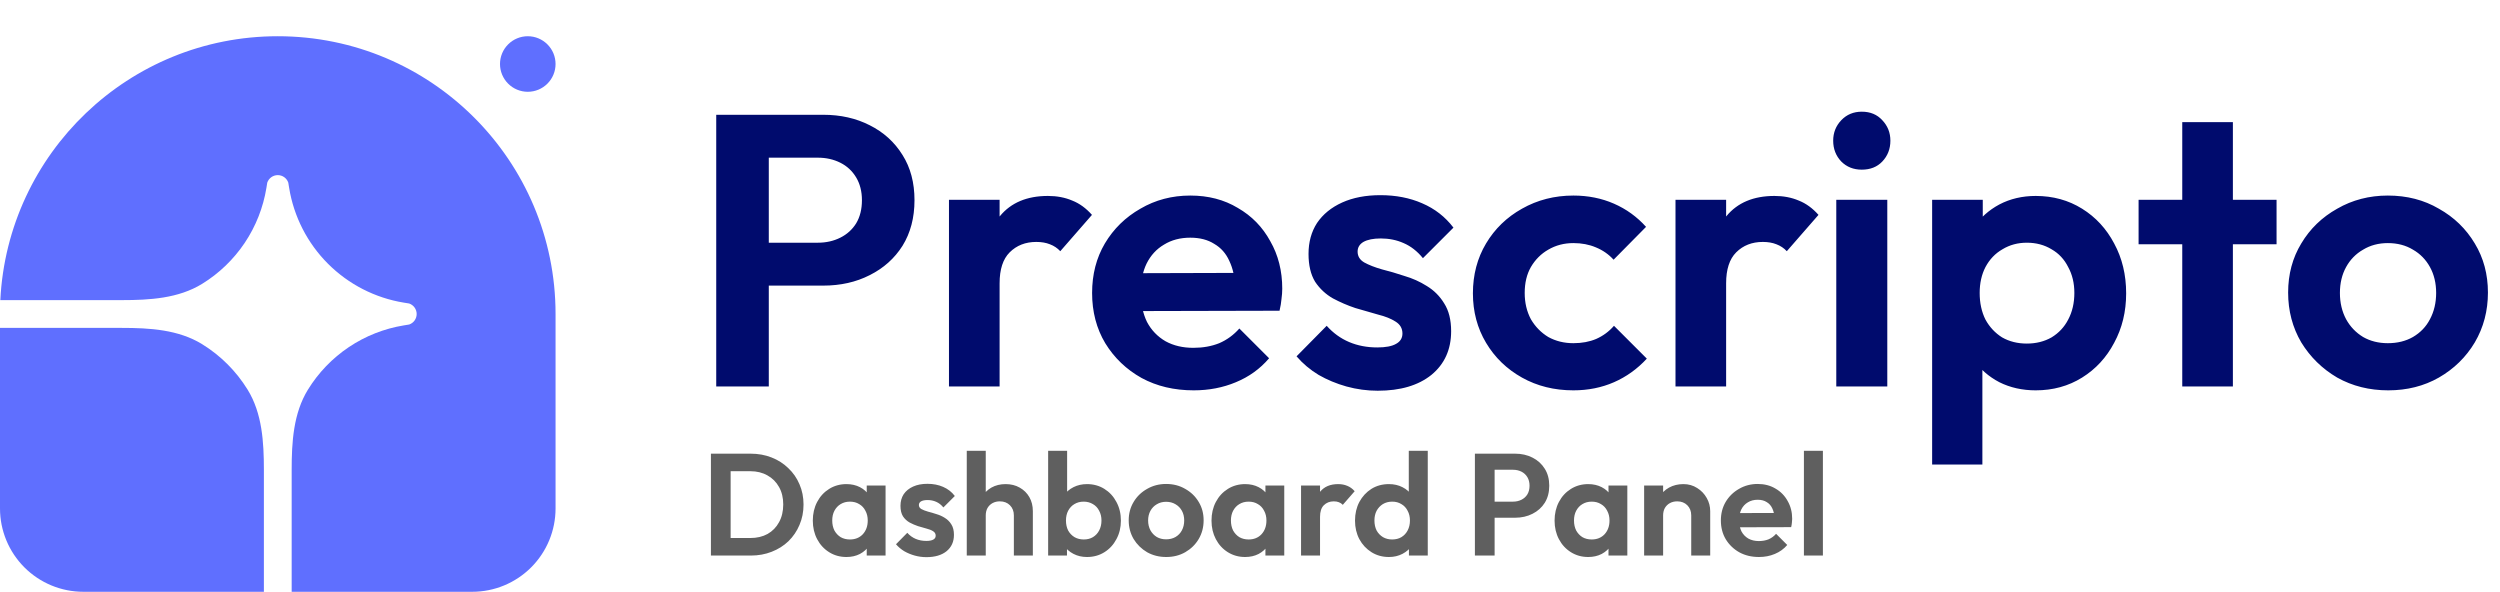
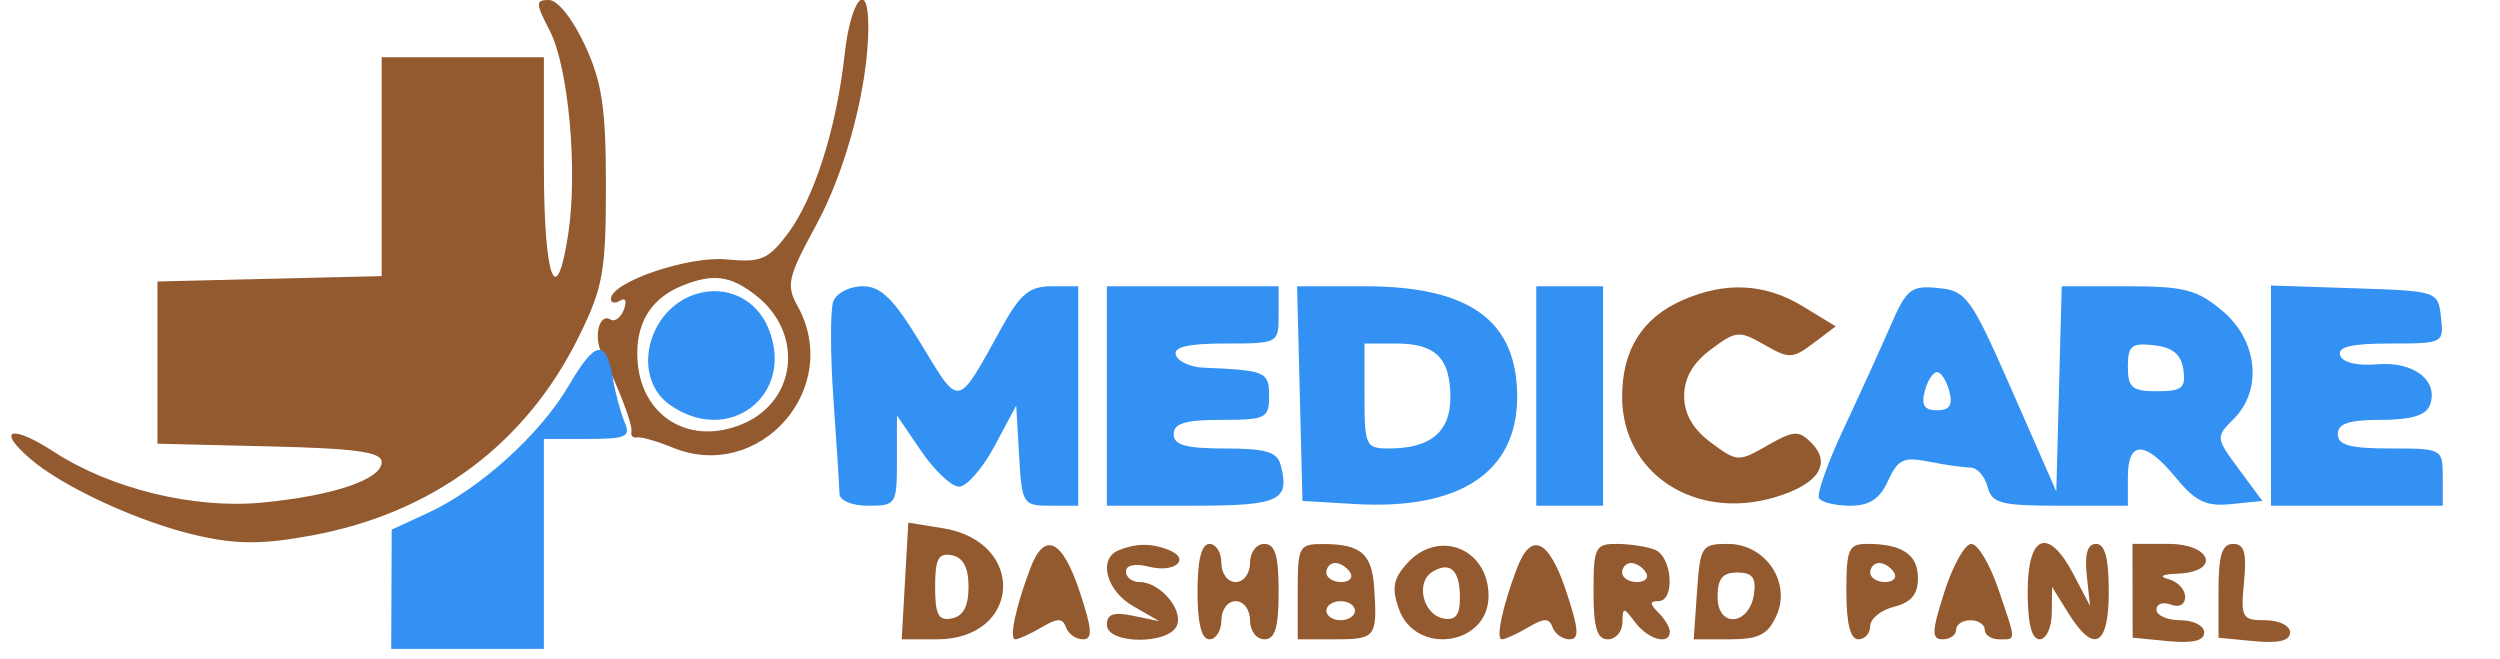
- <svg xmlns="http://www.w3.org/2000/svg" width="207" height="49" viewBox="0 0 207 49" fill="none">
-   <path d="M23 3C35.703 3 46 13.297 46 26V42.1C46 43.93 45.273 45.685 43.979 46.979C42.685 48.273 40.93 49 39.1 49H24.15V38.91C24.15 36.608 24.29 34.222 25.497 32.263C26.362 30.859 27.518 29.657 28.888 28.738C30.258 27.82 31.81 27.208 33.437 26.942L33.878 26.87C34.059 26.808 34.217 26.691 34.328 26.535C34.44 26.379 34.5 26.192 34.5 26C34.5 25.808 34.44 25.621 34.328 25.465C34.217 25.309 34.059 25.192 33.878 25.129L33.437 25.058C31.059 24.67 28.863 23.544 27.159 21.84C25.456 20.137 24.33 17.941 23.942 15.563L23.87 15.122C23.808 14.941 23.691 14.783 23.535 14.671C23.379 14.56 23.192 14.5 23 14.5C22.808 14.5 22.621 14.56 22.465 14.671C22.309 14.783 22.191 14.941 22.129 15.122L22.058 15.563C21.792 17.19 21.18 18.741 20.261 20.111C19.343 21.481 18.141 22.638 16.737 23.502C14.777 24.71 12.392 24.85 10.09 24.85H0.027C0.629 12.682 10.683 3 23 3Z" fill="#5F6FFF" />
-   <path d="M0 27.15H10.09C12.392 27.15 14.777 27.29 16.737 28.498C18.269 29.442 19.558 30.731 20.502 32.263C21.71 34.222 21.85 36.608 21.85 38.91V49H6.9C5.07 49 3.315 48.273 2.021 46.979C0.727 45.685 0 43.93 0 42.1L0 27.15ZM46 5.3C46 5.91 45.758 6.495 45.326 6.926C44.895 7.358 44.31 7.6 43.7 7.6C43.09 7.6 42.505 7.358 42.074 6.926C41.642 6.495 41.4 5.91 41.4 5.3C41.4 4.69 41.642 4.105 42.074 3.674C42.505 3.242 43.09 3 43.7 3C44.31 3 44.895 3.242 45.326 3.674C45.758 4.105 46 4.69 46 5.3Z" fill="#5F6FFF" />
-   <path d="M62.504 23.648V20.096H67.72C68.403 20.096 69.021 19.957 69.576 19.68C70.131 19.403 70.568 19.008 70.888 18.496C71.208 17.963 71.368 17.323 71.368 16.576C71.368 15.851 71.208 15.221 70.888 14.688C70.568 14.155 70.131 13.749 69.576 13.472C69.021 13.195 68.403 13.056 67.72 13.056H62.504V9.504H68.168C69.597 9.504 70.877 9.792 72.008 10.368C73.16 10.944 74.067 11.765 74.728 12.832C75.389 13.877 75.72 15.125 75.72 16.576C75.72 18.027 75.389 19.285 74.728 20.352C74.067 21.397 73.16 22.208 72.008 22.784C70.877 23.36 69.597 23.648 68.168 23.648H62.504ZM59.304 32V9.504H63.656V32H59.304ZM78.575 32V16.544H82.767V32H78.575ZM82.767 23.456L81.135 22.368C81.327 20.469 81.881 18.976 82.799 17.888C83.716 16.779 85.039 16.224 86.767 16.224C87.513 16.224 88.185 16.352 88.783 16.608C89.38 16.843 89.924 17.237 90.415 17.792L87.791 20.8C87.556 20.544 87.268 20.352 86.927 20.224C86.607 20.096 86.233 20.032 85.807 20.032C84.911 20.032 84.175 20.32 83.599 20.896C83.044 21.451 82.767 22.304 82.767 23.456ZM98.842 32.32C97.22 32.32 95.78 31.979 94.522 31.296C93.263 30.592 92.26 29.632 91.514 28.416C90.788 27.2 90.426 25.813 90.426 24.256C90.426 22.72 90.778 21.355 91.482 20.16C92.207 18.944 93.188 17.984 94.426 17.28C95.663 16.555 97.039 16.192 98.554 16.192C100.047 16.192 101.359 16.533 102.49 17.216C103.642 17.877 104.538 18.795 105.178 19.968C105.839 21.12 106.17 22.432 106.17 23.904C106.17 24.181 106.148 24.469 106.106 24.768C106.084 25.045 106.031 25.365 105.946 25.728L92.954 25.76V22.624L103.994 22.592L102.298 23.904C102.255 22.987 102.084 22.219 101.786 21.6C101.508 20.981 101.092 20.512 100.538 20.192C100.004 19.851 99.343 19.68 98.554 19.68C97.722 19.68 96.996 19.872 96.378 20.256C95.759 20.619 95.279 21.141 94.938 21.824C94.618 22.485 94.458 23.275 94.458 24.192C94.458 25.131 94.628 25.952 94.97 26.656C95.332 27.339 95.844 27.872 96.506 28.256C97.167 28.619 97.935 28.8 98.81 28.8C99.599 28.8 100.314 28.672 100.954 28.416C101.594 28.139 102.148 27.733 102.618 27.2L105.082 29.664C104.335 30.539 103.418 31.2 102.33 31.648C101.263 32.096 100.1 32.32 98.842 32.32ZM114.074 32.352C113.2 32.352 112.336 32.235 111.482 32C110.65 31.765 109.882 31.445 109.178 31.04C108.474 30.613 107.866 30.101 107.354 29.504L109.85 26.976C110.384 27.573 111.002 28.021 111.706 28.32C112.41 28.619 113.189 28.768 114.042 28.768C114.725 28.768 115.237 28.672 115.578 28.48C115.941 28.288 116.122 28 116.122 27.616C116.122 27.189 115.93 26.859 115.546 26.624C115.184 26.389 114.704 26.197 114.106 26.048C113.509 25.877 112.88 25.696 112.218 25.504C111.578 25.291 110.96 25.024 110.362 24.704C109.765 24.363 109.274 23.904 108.89 23.328C108.528 22.731 108.346 21.963 108.346 21.024C108.346 20.043 108.581 19.189 109.05 18.464C109.541 17.739 110.234 17.173 111.13 16.768C112.026 16.363 113.082 16.16 114.298 16.16C115.578 16.16 116.73 16.384 117.754 16.832C118.8 17.28 119.664 17.952 120.346 18.848L117.818 21.376C117.349 20.8 116.816 20.384 116.218 20.128C115.642 19.872 115.013 19.744 114.33 19.744C113.712 19.744 113.232 19.84 112.89 20.032C112.57 20.224 112.41 20.491 112.41 20.832C112.41 21.216 112.592 21.515 112.954 21.728C113.338 21.941 113.829 22.133 114.426 22.304C115.024 22.453 115.642 22.635 116.282 22.848C116.944 23.04 117.562 23.317 118.138 23.68C118.736 24.043 119.216 24.523 119.578 25.12C119.962 25.717 120.154 26.485 120.154 27.424C120.154 28.939 119.61 30.144 118.522 31.04C117.434 31.915 115.952 32.352 114.074 32.352ZM130.277 32.32C128.698 32.32 127.28 31.968 126.021 31.264C124.762 30.56 123.77 29.6 123.045 28.384C122.32 27.168 121.957 25.803 121.957 24.288C121.957 22.752 122.32 21.376 123.045 20.16C123.77 18.944 124.762 17.984 126.021 17.28C127.301 16.555 128.72 16.192 130.277 16.192C131.493 16.192 132.613 16.416 133.637 16.864C134.661 17.312 135.546 17.952 136.293 18.784L133.605 21.504C133.2 21.056 132.709 20.715 132.133 20.48C131.578 20.245 130.96 20.128 130.277 20.128C129.509 20.128 128.816 20.309 128.197 20.672C127.6 21.013 127.12 21.493 126.757 22.112C126.416 22.709 126.245 23.424 126.245 24.256C126.245 25.067 126.416 25.792 126.757 26.432C127.12 27.051 127.6 27.541 128.197 27.904C128.816 28.245 129.509 28.416 130.277 28.416C130.981 28.416 131.61 28.299 132.165 28.064C132.741 27.808 133.232 27.445 133.637 26.976L136.357 29.696C135.568 30.549 134.661 31.2 133.637 31.648C132.613 32.096 131.493 32.32 130.277 32.32ZM138.731 32V16.544H142.923V32H138.731ZM142.923 23.456L141.291 22.368C141.483 20.469 142.038 18.976 142.955 17.888C143.872 16.779 145.195 16.224 146.923 16.224C147.67 16.224 148.342 16.352 148.939 16.608C149.536 16.843 150.08 17.237 150.571 17.792L147.947 20.8C147.712 20.544 147.424 20.352 147.083 20.224C146.763 20.096 146.39 20.032 145.963 20.032C145.067 20.032 144.331 20.32 143.755 20.896C143.2 21.451 142.923 22.304 142.923 23.456ZM152.044 32V16.544H156.268V32H152.044ZM154.156 14.048C153.473 14.048 152.908 13.824 152.46 13.376C152.012 12.907 151.788 12.331 151.788 11.648C151.788 10.987 152.012 10.421 152.46 9.952C152.908 9.483 153.473 9.248 154.156 9.248C154.86 9.248 155.425 9.483 155.852 9.952C156.3 10.421 156.524 10.987 156.524 11.648C156.524 12.331 156.3 12.907 155.852 13.376C155.425 13.824 154.86 14.048 154.156 14.048ZM168.557 32.32C167.448 32.32 166.445 32.096 165.549 31.648C164.653 31.179 163.938 30.549 163.405 29.76C162.872 28.971 162.584 28.064 162.541 27.04V21.568C162.584 20.544 162.872 19.637 163.405 18.848C163.96 18.037 164.674 17.397 165.549 16.928C166.445 16.459 167.448 16.224 168.557 16.224C169.986 16.224 171.266 16.576 172.397 17.28C173.528 17.984 174.413 18.944 175.053 20.16C175.714 21.376 176.045 22.752 176.045 24.288C176.045 25.803 175.714 27.168 175.053 28.384C174.413 29.6 173.528 30.56 172.397 31.264C171.266 31.968 169.986 32.32 168.557 32.32ZM167.821 28.448C168.589 28.448 169.272 28.277 169.869 27.936C170.466 27.573 170.925 27.083 171.245 26.464C171.586 25.824 171.757 25.088 171.757 24.256C171.757 23.445 171.586 22.731 171.245 22.112C170.925 21.472 170.466 20.981 169.869 20.64C169.272 20.277 168.589 20.096 167.821 20.096C167.074 20.096 166.402 20.277 165.805 20.64C165.208 20.981 164.738 21.472 164.397 22.112C164.077 22.731 163.917 23.445 163.917 24.256C163.917 25.088 164.077 25.824 164.397 26.464C164.738 27.083 165.197 27.573 165.773 27.936C166.37 28.277 167.053 28.448 167.821 28.448ZM159.981 38.464V16.544H164.173V20.608L163.469 24.352L164.141 28.096V38.464H159.981ZM180.691 32V10.112H184.883V32H180.691ZM177.075 20.224V16.544H188.499V20.224H177.075ZM197.745 32.32C196.188 32.32 194.78 31.968 193.521 31.264C192.284 30.539 191.292 29.568 190.545 28.352C189.82 27.115 189.457 25.739 189.457 24.224C189.457 22.709 189.82 21.355 190.545 20.16C191.27 18.944 192.262 17.984 193.521 17.28C194.78 16.555 196.177 16.192 197.713 16.192C199.292 16.192 200.7 16.555 201.937 17.28C203.196 17.984 204.188 18.944 204.913 20.16C205.638 21.355 206.001 22.709 206.001 24.224C206.001 25.739 205.638 27.115 204.913 28.352C204.188 29.568 203.196 30.539 201.937 31.264C200.7 31.968 199.302 32.32 197.745 32.32ZM197.713 28.416C198.502 28.416 199.196 28.245 199.793 27.904C200.412 27.541 200.881 27.051 201.201 26.432C201.542 25.792 201.713 25.067 201.713 24.256C201.713 23.445 201.542 22.731 201.201 22.112C200.86 21.493 200.39 21.013 199.793 20.672C199.196 20.309 198.502 20.128 197.713 20.128C196.945 20.128 196.262 20.309 195.665 20.672C195.068 21.013 194.598 21.493 194.257 22.112C193.916 22.731 193.745 23.445 193.745 24.256C193.745 25.067 193.916 25.792 194.257 26.432C194.598 27.051 195.068 27.541 195.665 27.904C196.262 28.245 196.945 28.416 197.713 28.416Z" fill="#000B6D" />
-   <path d="M59.98 46V44.548H62.128C62.672 44.548 63.148 44.436 63.556 44.212C63.964 43.98 64.28 43.656 64.504 43.24C64.736 42.824 64.852 42.332 64.852 41.764C64.852 41.212 64.736 40.732 64.504 40.324C64.272 39.908 63.952 39.588 63.544 39.364C63.136 39.132 62.664 39.016 62.128 39.016H59.944V37.564H62.152C62.776 37.564 63.352 37.668 63.88 37.876C64.416 38.084 64.88 38.38 65.272 38.764C65.672 39.14 65.98 39.584 66.196 40.096C66.42 40.608 66.532 41.168 66.532 41.776C66.532 42.384 66.42 42.948 66.196 43.468C65.98 43.98 65.676 44.428 65.284 44.812C64.892 45.188 64.428 45.48 63.892 45.688C63.364 45.896 62.792 46 62.176 46H59.98ZM58.864 46V37.564H60.496V46H58.864ZM70.085 46.12C69.557 46.12 69.081 45.988 68.657 45.724C68.233 45.46 67.901 45.1 67.661 44.644C67.421 44.188 67.301 43.676 67.301 43.108C67.301 42.532 67.421 42.016 67.661 41.56C67.901 41.104 68.233 40.744 68.657 40.48C69.081 40.216 69.557 40.084 70.085 40.084C70.501 40.084 70.873 40.168 71.201 40.336C71.529 40.504 71.789 40.74 71.981 41.044C72.181 41.34 72.289 41.676 72.305 42.052V44.14C72.289 44.524 72.181 44.864 71.981 45.16C71.789 45.456 71.529 45.692 71.201 45.868C70.873 46.036 70.501 46.12 70.085 46.12ZM70.373 44.668C70.813 44.668 71.169 44.524 71.441 44.236C71.713 43.94 71.849 43.56 71.849 43.096C71.849 42.792 71.785 42.524 71.657 42.292C71.537 42.052 71.365 41.868 71.141 41.74C70.925 41.604 70.669 41.536 70.373 41.536C70.085 41.536 69.829 41.604 69.605 41.74C69.389 41.868 69.217 42.052 69.089 42.292C68.969 42.524 68.909 42.792 68.909 43.096C68.909 43.408 68.969 43.684 69.089 43.924C69.217 44.156 69.389 44.34 69.605 44.476C69.829 44.604 70.085 44.668 70.373 44.668ZM71.765 46V44.44L72.017 43.024L71.765 41.632V40.204H73.325V46H71.765ZM76.707 46.132C76.379 46.132 76.055 46.088 75.736 46C75.424 45.912 75.135 45.792 74.871 45.64C74.608 45.48 74.379 45.288 74.188 45.064L75.124 44.116C75.323 44.34 75.555 44.508 75.82 44.62C76.084 44.732 76.376 44.788 76.695 44.788C76.951 44.788 77.144 44.752 77.272 44.68C77.407 44.608 77.475 44.5 77.475 44.356C77.475 44.196 77.403 44.072 77.26 43.984C77.124 43.896 76.944 43.824 76.719 43.768C76.496 43.704 76.26 43.636 76.011 43.564C75.772 43.484 75.54 43.384 75.316 43.264C75.091 43.136 74.907 42.964 74.763 42.748C74.627 42.524 74.559 42.236 74.559 41.884C74.559 41.516 74.647 41.196 74.823 40.924C75.007 40.652 75.267 40.44 75.603 40.288C75.939 40.136 76.335 40.06 76.791 40.06C77.272 40.06 77.704 40.144 78.088 40.312C78.48 40.48 78.803 40.732 79.059 41.068L78.112 42.016C77.936 41.8 77.736 41.644 77.511 41.548C77.296 41.452 77.059 41.404 76.803 41.404C76.572 41.404 76.391 41.44 76.263 41.512C76.144 41.584 76.084 41.684 76.084 41.812C76.084 41.956 76.151 42.068 76.287 42.148C76.431 42.228 76.615 42.3 76.84 42.364C77.064 42.42 77.296 42.488 77.535 42.568C77.784 42.64 78.016 42.744 78.231 42.88C78.456 43.016 78.635 43.196 78.772 43.42C78.915 43.644 78.987 43.932 78.987 44.284C78.987 44.852 78.784 45.304 78.376 45.64C77.968 45.968 77.412 46.132 76.707 46.132ZM83.948 46V42.676C83.948 42.332 83.84 42.052 83.624 41.836C83.408 41.62 83.128 41.512 82.784 41.512C82.56 41.512 82.36 41.56 82.184 41.656C82.008 41.752 81.868 41.888 81.764 42.064C81.668 42.24 81.62 42.444 81.62 42.676L81.008 42.364C81.008 41.908 81.104 41.512 81.296 41.176C81.488 40.832 81.752 40.564 82.088 40.372C82.432 40.18 82.824 40.084 83.264 40.084C83.704 40.084 84.092 40.18 84.428 40.372C84.772 40.564 85.04 40.828 85.232 41.164C85.424 41.5 85.52 41.888 85.52 42.328V46H83.948ZM80.048 46V37.324H81.62V46H80.048ZM90.002 46.12C89.586 46.12 89.21 46.032 88.874 45.856C88.538 45.68 88.27 45.44 88.07 45.136C87.87 44.832 87.762 44.492 87.746 44.116V42.052C87.762 41.676 87.87 41.34 88.07 41.044C88.278 40.74 88.55 40.504 88.886 40.336C89.222 40.168 89.594 40.084 90.002 40.084C90.538 40.084 91.018 40.216 91.442 40.48C91.866 40.744 92.198 41.104 92.438 41.56C92.686 42.016 92.81 42.532 92.81 43.108C92.81 43.676 92.686 44.188 92.438 44.644C92.198 45.1 91.866 45.46 91.442 45.724C91.018 45.988 90.538 46.12 90.002 46.12ZM89.738 44.668C90.026 44.668 90.278 44.604 90.494 44.476C90.718 44.34 90.89 44.156 91.01 43.924C91.138 43.684 91.202 43.408 91.202 43.096C91.202 42.792 91.138 42.524 91.01 42.292C90.89 42.052 90.718 41.868 90.494 41.74C90.27 41.604 90.014 41.536 89.726 41.536C89.438 41.536 89.182 41.604 88.958 41.74C88.742 41.868 88.57 42.052 88.442 42.292C88.322 42.524 88.262 42.792 88.262 43.096C88.262 43.408 88.322 43.684 88.442 43.924C88.57 44.156 88.746 44.34 88.97 44.476C89.194 44.604 89.45 44.668 89.738 44.668ZM86.786 46V37.324H88.358V41.632L88.094 43.024L88.346 44.44V46H86.786ZM96.564 46.12C95.981 46.12 95.453 45.988 94.981 45.724C94.516 45.452 94.144 45.088 93.865 44.632C93.593 44.168 93.457 43.652 93.457 43.084C93.457 42.516 93.593 42.008 93.865 41.56C94.136 41.104 94.508 40.744 94.981 40.48C95.453 40.208 95.977 40.072 96.552 40.072C97.144 40.072 97.672 40.208 98.136 40.48C98.609 40.744 98.981 41.104 99.252 41.56C99.525 42.008 99.66 42.516 99.66 43.084C99.66 43.652 99.525 44.168 99.252 44.632C98.981 45.088 98.609 45.452 98.136 45.724C97.672 45.988 97.148 46.12 96.564 46.12ZM96.552 44.656C96.849 44.656 97.109 44.592 97.332 44.464C97.564 44.328 97.74 44.144 97.861 43.912C97.989 43.672 98.052 43.4 98.052 43.096C98.052 42.792 97.989 42.524 97.861 42.292C97.733 42.06 97.556 41.88 97.332 41.752C97.109 41.616 96.849 41.548 96.552 41.548C96.264 41.548 96.008 41.616 95.784 41.752C95.561 41.88 95.385 42.06 95.257 42.292C95.129 42.524 95.064 42.792 95.064 43.096C95.064 43.4 95.129 43.672 95.257 43.912C95.385 44.144 95.561 44.328 95.784 44.464C96.008 44.592 96.264 44.656 96.552 44.656ZM103.097 46.12C102.569 46.12 102.093 45.988 101.669 45.724C101.245 45.46 100.913 45.1 100.673 44.644C100.433 44.188 100.313 43.676 100.313 43.108C100.313 42.532 100.433 42.016 100.673 41.56C100.913 41.104 101.245 40.744 101.669 40.48C102.093 40.216 102.569 40.084 103.097 40.084C103.513 40.084 103.885 40.168 104.213 40.336C104.541 40.504 104.801 40.74 104.993 41.044C105.193 41.34 105.301 41.676 105.317 42.052V44.14C105.301 44.524 105.193 44.864 104.993 45.16C104.801 45.456 104.541 45.692 104.213 45.868C103.885 46.036 103.513 46.12 103.097 46.12ZM103.385 44.668C103.825 44.668 104.181 44.524 104.453 44.236C104.725 43.94 104.861 43.56 104.861 43.096C104.861 42.792 104.797 42.524 104.669 42.292C104.549 42.052 104.377 41.868 104.153 41.74C103.937 41.604 103.681 41.536 103.385 41.536C103.097 41.536 102.841 41.604 102.617 41.74C102.401 41.868 102.229 42.052 102.101 42.292C101.981 42.524 101.921 42.792 101.921 43.096C101.921 43.408 101.981 43.684 102.101 43.924C102.229 44.156 102.401 44.34 102.617 44.476C102.841 44.604 103.097 44.668 103.385 44.668ZM104.777 46V44.44L105.029 43.024L104.777 41.632V40.204H106.337V46H104.777ZM107.727 46V40.204H109.299V46H107.727ZM109.299 42.796L108.687 42.388C108.759 41.676 108.967 41.116 109.311 40.708C109.655 40.292 110.151 40.084 110.799 40.084C111.079 40.084 111.331 40.132 111.555 40.228C111.779 40.316 111.983 40.464 112.167 40.672L111.183 41.8C111.095 41.704 110.987 41.632 110.859 41.584C110.739 41.536 110.599 41.512 110.439 41.512C110.103 41.512 109.827 41.62 109.611 41.836C109.403 42.044 109.299 42.364 109.299 42.796ZM115.003 46.12C114.467 46.12 113.987 45.988 113.563 45.724C113.139 45.46 112.803 45.1 112.555 44.644C112.315 44.188 112.195 43.676 112.195 43.108C112.195 42.532 112.315 42.016 112.555 41.56C112.803 41.104 113.135 40.744 113.551 40.48C113.975 40.216 114.459 40.084 115.003 40.084C115.419 40.084 115.791 40.168 116.119 40.336C116.455 40.504 116.723 40.74 116.923 41.044C117.131 41.34 117.243 41.676 117.259 42.052V44.116C117.243 44.492 117.135 44.832 116.935 45.136C116.735 45.44 116.467 45.68 116.131 45.856C115.795 46.032 115.419 46.12 115.003 46.12ZM115.267 44.668C115.563 44.668 115.819 44.604 116.035 44.476C116.259 44.34 116.431 44.156 116.551 43.924C116.679 43.684 116.743 43.408 116.743 43.096C116.743 42.792 116.679 42.524 116.551 42.292C116.431 42.052 116.259 41.868 116.035 41.74C115.819 41.604 115.567 41.536 115.279 41.536C114.983 41.536 114.723 41.604 114.499 41.74C114.283 41.876 114.111 42.06 113.983 42.292C113.863 42.524 113.803 42.792 113.803 43.096C113.803 43.408 113.863 43.684 113.983 43.924C114.111 44.156 114.287 44.34 114.511 44.476C114.735 44.604 114.987 44.668 115.267 44.668ZM118.219 46H116.659V44.44L116.911 43.024L116.647 41.632V37.324H118.219V46ZM123.322 42.868V41.536H125.278C125.534 41.536 125.766 41.484 125.974 41.38C126.182 41.276 126.346 41.128 126.466 40.936C126.586 40.736 126.646 40.496 126.646 40.216C126.646 39.944 126.586 39.708 126.466 39.508C126.346 39.308 126.182 39.156 125.974 39.052C125.766 38.948 125.534 38.896 125.278 38.896H123.322V37.564H125.446C125.982 37.564 126.462 37.672 126.886 37.888C127.318 38.104 127.658 38.412 127.906 38.812C128.154 39.204 128.278 39.672 128.278 40.216C128.278 40.76 128.154 41.232 127.906 41.632C127.658 42.024 127.318 42.328 126.886 42.544C126.462 42.76 125.982 42.868 125.446 42.868H123.322ZM122.122 46V37.564H123.754V46H122.122ZM131.503 46.12C130.975 46.12 130.499 45.988 130.075 45.724C129.651 45.46 129.319 45.1 129.079 44.644C128.839 44.188 128.719 43.676 128.719 43.108C128.719 42.532 128.839 42.016 129.079 41.56C129.319 41.104 129.651 40.744 130.075 40.48C130.499 40.216 130.975 40.084 131.503 40.084C131.919 40.084 132.291 40.168 132.619 40.336C132.947 40.504 133.207 40.74 133.399 41.044C133.599 41.34 133.707 41.676 133.723 42.052V44.14C133.707 44.524 133.599 44.864 133.399 45.16C133.207 45.456 132.947 45.692 132.619 45.868C132.291 46.036 131.919 46.12 131.503 46.12ZM131.791 44.668C132.231 44.668 132.587 44.524 132.859 44.236C133.131 43.94 133.267 43.56 133.267 43.096C133.267 42.792 133.203 42.524 133.075 42.292C132.955 42.052 132.783 41.868 132.559 41.74C132.343 41.604 132.087 41.536 131.791 41.536C131.503 41.536 131.247 41.604 131.023 41.74C130.807 41.868 130.635 42.052 130.507 42.292C130.387 42.524 130.327 42.792 130.327 43.096C130.327 43.408 130.387 43.684 130.507 43.924C130.635 44.156 130.807 44.34 131.023 44.476C131.247 44.604 131.503 44.668 131.791 44.668ZM133.183 46V44.44L133.435 43.024L133.183 41.632V40.204H134.743V46H133.183ZM140.034 46V42.676C140.034 42.332 139.926 42.052 139.71 41.836C139.494 41.62 139.214 41.512 138.87 41.512C138.646 41.512 138.446 41.56 138.27 41.656C138.094 41.752 137.954 41.888 137.85 42.064C137.754 42.24 137.706 42.444 137.706 42.676L137.094 42.364C137.094 41.908 137.19 41.512 137.382 41.176C137.582 40.832 137.854 40.564 138.198 40.372C138.55 40.18 138.946 40.084 139.386 40.084C139.81 40.084 140.19 40.192 140.526 40.408C140.862 40.616 141.126 40.892 141.318 41.236C141.51 41.572 141.605 41.936 141.605 42.328V46H140.034ZM136.134 46V40.204H137.706V46H136.134ZM145.644 46.12C145.036 46.12 144.496 45.992 144.024 45.736C143.552 45.472 143.176 45.112 142.896 44.656C142.624 44.2 142.488 43.68 142.488 43.096C142.488 42.52 142.62 42.008 142.884 41.56C143.156 41.104 143.524 40.744 143.988 40.48C144.452 40.208 144.968 40.072 145.536 40.072C146.096 40.072 146.588 40.2 147.012 40.456C147.444 40.704 147.78 41.048 148.02 41.488C148.268 41.92 148.392 42.412 148.392 42.964C148.392 43.068 148.384 43.176 148.368 43.288C148.36 43.392 148.34 43.512 148.308 43.648L143.436 43.66V42.484L147.576 42.472L146.94 42.964C146.924 42.62 146.86 42.332 146.748 42.1C146.644 41.868 146.488 41.692 146.28 41.572C146.08 41.444 145.832 41.38 145.536 41.38C145.224 41.38 144.952 41.452 144.72 41.596C144.488 41.732 144.308 41.928 144.18 42.184C144.06 42.432 144 42.728 144 43.072C144 43.424 144.064 43.732 144.192 43.996C144.328 44.252 144.52 44.452 144.768 44.596C145.016 44.732 145.304 44.8 145.632 44.8C145.928 44.8 146.196 44.752 146.436 44.656C146.676 44.552 146.884 44.4 147.06 44.2L147.984 45.124C147.704 45.452 147.36 45.7 146.952 45.868C146.552 46.036 146.116 46.12 145.644 46.12ZM149.364 46V37.324H150.936V46H149.364Z" fill="#5F5F5F" />
+ <svg xmlns="http://www.w3.org/2000/svg" width="262" height="69" viewBox="0 0 262 69" version="1.1">
+   <path d="M 57.625 3.242 C 59.572 7.007, 60.560 17.779, 59.566 24.406 C 58.310 32.781, 57 29.255, 57 17.500 L 57 6 48.500 6 L 40 6 40 17.468 L 40 28.937 28.250 29.218 L 16.500 29.500 16.500 38 L 16.500 46.500 28.250 46.782 C 37.397 47.001, 40 47.367, 40 48.434 C 40 50.246, 34.919 51.962, 27.442 52.675 C 20.333 53.354, 11.586 51.217, 5.658 47.354 C 1.251 44.482, -0.451 44.934, 3.108 48.031 C 6.584 51.055, 14.705 54.785, 20.784 56.148 C 24.882 57.067, 27.547 57.061, 32.663 56.118 C 45.411 53.769, 55.150 46.507, 60.693 35.217 C 63.200 30.110, 63.500 28.433, 63.500 19.500 C 63.500 11.315, 63.102 8.638, 61.306 4.750 C 60.041 2.010, 58.443 -0, 57.531 -0 C 56.107 -0, 56.117 0.325, 57.625 3.242 M 88.512 5.750 C 87.661 13.485, 85.313 20.850, 82.522 24.537 C 80.499 27.209, 79.734 27.527, 76.151 27.186 C 72.147 26.804, 64.082 29.547, 64.026 31.309 C 64.012 31.754, 64.445 31.843, 64.989 31.507 C 65.555 31.157, 65.724 31.557, 65.384 32.442 C 65.057 33.293, 64.426 33.763, 63.981 33.488 C 62.826 32.774, 62.179 35.219, 63.051 37 C 64.898 40.775, 66.334 44.566, 66.175 45.250 C 66.079 45.663, 66.337 45.927, 66.750 45.839 C 67.162 45.750, 68.845 46.230, 70.490 46.905 C 79.582 50.639, 88.360 40.693, 83.583 32.069 C 82.367 29.874, 82.557 29.051, 85.544 23.569 C 88.682 17.812, 91 8.994, 91 2.816 C 91 -2.289, 89.157 -0.116, 88.512 5.750 M 71.465 29.952 C 68.484 31.160, 66.881 33.482, 66.789 36.723 C 66.604 43.227, 71.898 46.923, 77.828 44.430 C 83.511 42.041, 84.265 34.927, 79.253 30.984 C 76.565 28.870, 74.733 28.627, 71.465 29.952 M 176.378 31.437 C 172.113 33.293, 170 36.656, 170 41.588 C 170 49.625, 177.633 54.625, 186.053 52.102 C 190.590 50.743, 192.007 48.578, 189.802 46.374 C 188.508 45.079, 187.959 45.117, 185.221 46.688 C 182.194 48.425, 182.035 48.417, 179.305 46.379 C 177.405 44.960, 176.500 43.386, 176.500 41.500 C 176.500 39.614, 177.405 38.040, 179.305 36.621 C 181.945 34.650, 182.275 34.621, 184.905 36.131 C 187.496 37.618, 187.871 37.606, 190.041 35.969 L 192.382 34.203 188.941 32.105 C 185 29.703, 180.868 29.483, 176.378 31.437 M 94.845 60.886 L 94.500 67.004 98.179 67.002 C 107.033 66.997, 107.614 56.785, 98.841 55.362 L 95.189 54.769 94.845 60.886 M 107.983 59.544 C 106.454 63.565, 105.727 67, 106.405 67 C 106.747 67, 107.980 66.438, 109.144 65.750 C 110.838 64.750, 111.352 64.750, 111.714 65.750 C 111.963 66.438, 112.761 67, 113.487 67 C 114.536 67, 114.467 65.975, 113.154 62.010 C 111.334 56.520, 109.471 55.631, 107.983 59.544 M 117.250 57.662 C 115.054 58.548, 115.908 61.883, 118.750 63.520 L 121.500 65.104 118.750 64.533 C 116.706 64.109, 116 64.352, 116 65.481 C 116 67.538, 122.563 67.581, 123.351 65.529 C 123.999 63.838, 121.542 61, 119.429 61 C 118.643 61, 118 60.501, 118 59.892 C 118 59.216, 118.952 59.022, 120.439 59.395 C 123.173 60.082, 124.866 58.546, 122.412 57.605 C 120.618 56.916, 119.056 56.933, 117.250 57.662 M 125.500 62 C 125.500 65.333, 125.917 67, 126.750 67 C 127.438 67, 128 66.100, 128 65 C 128 63.889, 128.667 63, 129.500 63 C 130.333 63, 131 63.889, 131 65 C 131 66.111, 131.667 67, 132.500 67 C 133.633 67, 134 65.778, 134 62 C 134 58.222, 133.633 57, 132.500 57 C 131.667 57, 131 57.889, 131 59 C 131 60.111, 130.333 61, 129.500 61 C 128.667 61, 128 60.111, 128 59 C 128 57.900, 127.438 57, 126.750 57 C 125.917 57, 125.500 58.667, 125.500 62 M 136 62 L 136 67 140 67 C 144.189 67, 144.367 66.756, 144.006 61.500 C 143.768 58.037, 142.595 57.037, 138.750 57.015 C 136.115 57.001, 136 57.208, 136 62 M 147.473 59.030 C 146.019 60.636, 145.834 61.629, 146.586 63.780 C 148.328 68.764, 156 67.679, 156 62.449 C 156 57.488, 150.767 55.390, 147.473 59.030 M 158.983 59.544 C 157.454 63.565, 156.727 67, 157.405 67 C 157.747 67, 158.980 66.438, 160.144 65.750 C 161.838 64.750, 162.352 64.750, 162.714 65.750 C 162.963 66.438, 163.761 67, 164.487 67 C 165.536 67, 165.467 65.975, 164.154 62.010 C 162.334 56.520, 160.471 55.631, 158.983 59.544 M 167 62 C 167 65.778, 167.367 67, 168.500 67 C 169.325 67, 170.014 66.213, 170.032 65.250 C 170.062 63.583, 170.127 63.583, 171.392 65.250 C 172.753 67.042, 175 67.634, 175 66.200 C 175 65.760, 174.460 64.860, 173.800 64.200 C 172.867 63.267, 172.867 63, 173.800 63 C 175.585 63, 175.253 58.311, 173.418 57.607 C 172.548 57.273, 170.748 57, 169.418 57 C 167.183 57, 167 57.378, 167 62 M 177.847 62.001 L 177.500 67.001 181.271 67.001 C 184.307 67, 185.262 66.520, 186.163 64.541 C 187.760 61.037, 185.034 57, 181.073 57 C 178.330 57, 178.177 57.237, 177.847 62.001 M 193.500 62 C 193.500 65.333, 193.917 67, 194.750 67 C 195.438 67, 196 66.374, 196 65.608 C 196 64.843, 197.125 63.934, 198.500 63.589 C 200.288 63.140, 201 62.286, 201 60.588 C 201 58.113, 199.346 57, 195.668 57 C 193.733 57, 193.500 57.537, 193.500 62 M 203.783 62 C 202.437 66.209, 202.407 67, 203.592 67 C 204.366 67, 205 66.550, 205 66 C 205 65.450, 205.675 65, 206.500 65 C 207.325 65, 208 65.450, 208 66 C 208 66.550, 208.675 67, 209.500 67 C 211.331 67, 211.337 67.346, 209.406 61.678 C 208.529 59.105, 207.265 57, 206.597 57 C 205.929 57, 204.662 59.250, 203.783 62 M 212.500 62 C 212.500 65.333, 212.917 67, 213.750 67 C 214.441 67, 215.012 65.769, 215.027 64.250 L 215.053 61.500 216.758 64.250 C 219.437 68.570, 221 67.741, 221 62 C 221 58.512, 220.599 57, 219.673 57 C 218.772 57, 218.457 58.043, 218.690 60.250 L 219.034 63.500 217.336 60.250 C 214.683 55.175, 212.500 55.965, 212.500 62 M 223.493 61.916 L 223.500 66.831 227.250 67.192 C 229.813 67.439, 231 67.149, 231 66.276 C 231 65.574, 229.875 65, 228.500 65 C 227.125 65, 226 64.502, 226 63.893 C 226 63.284, 226.675 63.045, 227.500 63.362 C 228.392 63.704, 229 63.371, 229 62.542 C 229 61.775, 228.213 60.941, 227.250 60.689 C 226.173 60.408, 226.558 60.187, 228.250 60.116 C 232.744 59.926, 231.797 57, 227.243 57 L 223.485 57 223.493 61.916 M 232.500 61.919 L 232.500 66.838 236.250 67.195 C 238.812 67.440, 240 67.148, 240 66.276 C 240 65.568, 238.841 65, 237.395 65 C 234.959 65, 234.815 64.741, 235.171 61 C 235.466 57.914, 235.204 57, 234.026 57 C 232.865 57, 232.500 58.175, 232.500 61.919 M 98 61.500 C 98 64.435, 98.342 65.081, 99.750 64.810 C 100.949 64.579, 101.500 63.536, 101.500 61.500 C 101.500 59.464, 100.949 58.421, 99.750 58.190 C 98.342 57.919, 98 58.565, 98 61.500 M 139 60 C 139 60.550, 139.702 61, 140.559 61 C 141.416 61, 141.840 60.550, 141.500 60 C 141.160 59.450, 140.459 59, 139.941 59 C 139.423 59, 139 59.450, 139 60 M 150.104 59.936 C 148.325 61.035, 149.124 64.400, 151.261 64.812 C 152.541 65.058, 153 64.482, 153 62.632 C 153 59.741, 151.971 58.782, 150.104 59.936 M 170 60 C 170 60.550, 170.702 61, 171.559 61 C 172.416 61, 172.840 60.550, 172.500 60 C 172.160 59.450, 171.459 59, 170.941 59 C 170.423 59, 170 59.450, 170 60 M 196 60 C 196 60.550, 196.702 61, 197.559 61 C 198.416 61, 198.840 60.550, 198.500 60 C 198.160 59.450, 197.459 59, 196.941 59 C 196.423 59, 196 59.450, 196 60 M 180 62.573 C 180 65.856, 183.345 65.564, 183.820 62.240 C 184.062 60.539, 183.641 60, 182.070 60 C 180.513 60, 180 60.638, 180 62.573 M 139 64 C 139 64.550, 139.675 65, 140.500 65 C 141.325 65, 142 64.550, 142 64 C 142 63.450, 141.325 63, 140.500 63 C 139.675 63, 139 63.450, 139 64" stroke="none" fill="#93592f" fill-rule="evenodd" />
+   <path d="M 72.962 30.810 C 67.806 32.401, 66.118 39.569, 70.223 42.443 C 76.460 46.812, 83.432 41.311, 80.499 34.334 C 79.226 31.307, 76.095 29.843, 72.962 30.810 M 87.335 31.570 C 87.003 32.434, 87.007 37.046, 87.344 41.820 C 87.680 46.594, 87.965 51.063, 87.978 51.750 C 87.990 52.467, 89.279 53, 91 53 C 93.911 53, 94 52.859, 94 48.268 L 94 43.536 96.536 47.268 C 97.931 49.321, 99.722 51, 100.516 51 C 101.310 51, 102.981 49.087, 104.230 46.750 L 106.500 42.500 106.802 47.750 C 107.095 52.828, 107.201 53, 110.052 53 L 113 53 113 41.500 L 113 30 110.184 30 C 107.906 30, 106.920 30.812, 105.020 34.250 C 100.242 42.897, 100.638 42.813, 96.539 36.064 C 93.638 31.288, 92.333 30, 90.396 30 C 89.044 30, 87.666 30.707, 87.335 31.570 M 116 41.500 L 116 53 124.917 53 C 134.106 53, 135.194 52.503, 134.221 48.750 C 133.859 47.356, 132.671 47, 128.383 47 C 124.265 47, 123 46.648, 123 45.500 C 123 44.367, 124.222 44, 128 44 C 132.667 44, 133 43.833, 133 41.500 C 133 38.953, 132.665 38.809, 126.070 38.527 C 124.734 38.470, 123.459 37.878, 123.237 37.211 C 122.953 36.359, 124.489 36, 128.417 36 C 133.954 36, 134 35.975, 134 33 L 134 30 125 30 L 116 30 116 41.500 M 136.217 41.250 L 136.500 52.500 142 52.822 C 152.990 53.464, 159 49.493, 159 41.588 C 159 33.600, 154.035 30, 143.017 30 L 135.934 30 136.217 41.250 M 161 41.500 L 161 53 164.500 53 L 168 53 168 41.500 L 168 30 164.500 30 L 161 30 161 41.500 M 198.108 34.186 C 197.076 36.559, 194.865 41.413, 193.194 44.973 C 191.524 48.533, 190.373 51.795, 190.638 52.223 C 190.902 52.650, 192.369 53, 193.899 53 C 195.927 53, 197.001 52.292, 197.872 50.382 C 198.897 48.132, 199.501 47.850, 202.158 48.382 C 203.858 48.722, 205.816 49, 206.508 49 C 207.200 49, 208.002 49.900, 208.290 51 C 208.751 52.763, 209.654 53, 215.906 53 L 223 53 223 50 C 223 46.126, 224.817 46.151, 228.039 50.070 C 230.096 52.572, 231.197 53.096, 233.840 52.829 L 237.102 52.500 234.633 49.168 C 232.200 45.883, 232.192 45.808, 234.082 43.918 C 237.141 40.859, 236.613 35.693, 232.923 32.589 C 230.265 30.352, 228.910 30, 222.957 30 L 216.068 30 215.784 40.750 L 215.500 51.500 210.889 41 C 206.547 31.115, 206.093 30.482, 203.130 30.186 C 200.271 29.901, 199.812 30.266, 198.108 34.186 M 238 41.461 L 238 53 247 53 L 256 53 256 50 C 256 47.030, 255.944 47, 250.500 47 C 246.278 47, 245 46.652, 245 45.500 C 245 44.387, 246.170 44, 249.531 44 C 252.654 44, 254.243 43.530, 254.643 42.487 C 255.627 39.923, 252.986 37.848, 249.156 38.178 C 247.029 38.361, 245.498 37.994, 245.247 37.240 C 244.950 36.351, 246.433 36, 250.483 36 C 256.057 36, 256.129 35.963, 255.816 33.250 C 255.501 30.509, 255.471 30.499, 246.750 30.211 L 238 29.922 238 41.461 M 59.602 40.416 C 56.604 45.532, 50.265 51.260, 44.836 53.758 L 41.052 55.500 41.026 61.750 L 41 68 49 68 L 57 68 57 57 L 57 46 61.607 46 C 65.613 46, 66.116 45.772, 65.466 44.250 C 65.054 43.288, 64.504 41.257, 64.243 39.738 C 63.510 35.461, 62.412 35.621, 59.602 40.416 M 143 41.500 C 143 46.738, 143.122 47, 145.566 47 C 149.909 47, 152 45.266, 152 41.665 C 152 37.527, 150.464 36, 146.300 36 L 143 36 143 41.500 M 223 38.434 C 223 40.631, 223.441 41, 226.070 41 C 228.681 41, 229.091 40.664, 228.820 38.750 C 228.591 37.139, 227.719 36.410, 225.750 36.184 C 223.382 35.911, 223 36.224, 223 38.434 M 201.710 41 C 201.329 42.457, 201.680 43, 203 43 C 204.320 43, 204.671 42.457, 204.290 41 C 204.002 39.900, 203.422 39, 203 39 C 202.578 39, 201.998 39.900, 201.710 41" stroke="none" fill="#3391f3" fill-rule="evenodd" />
</svg>
